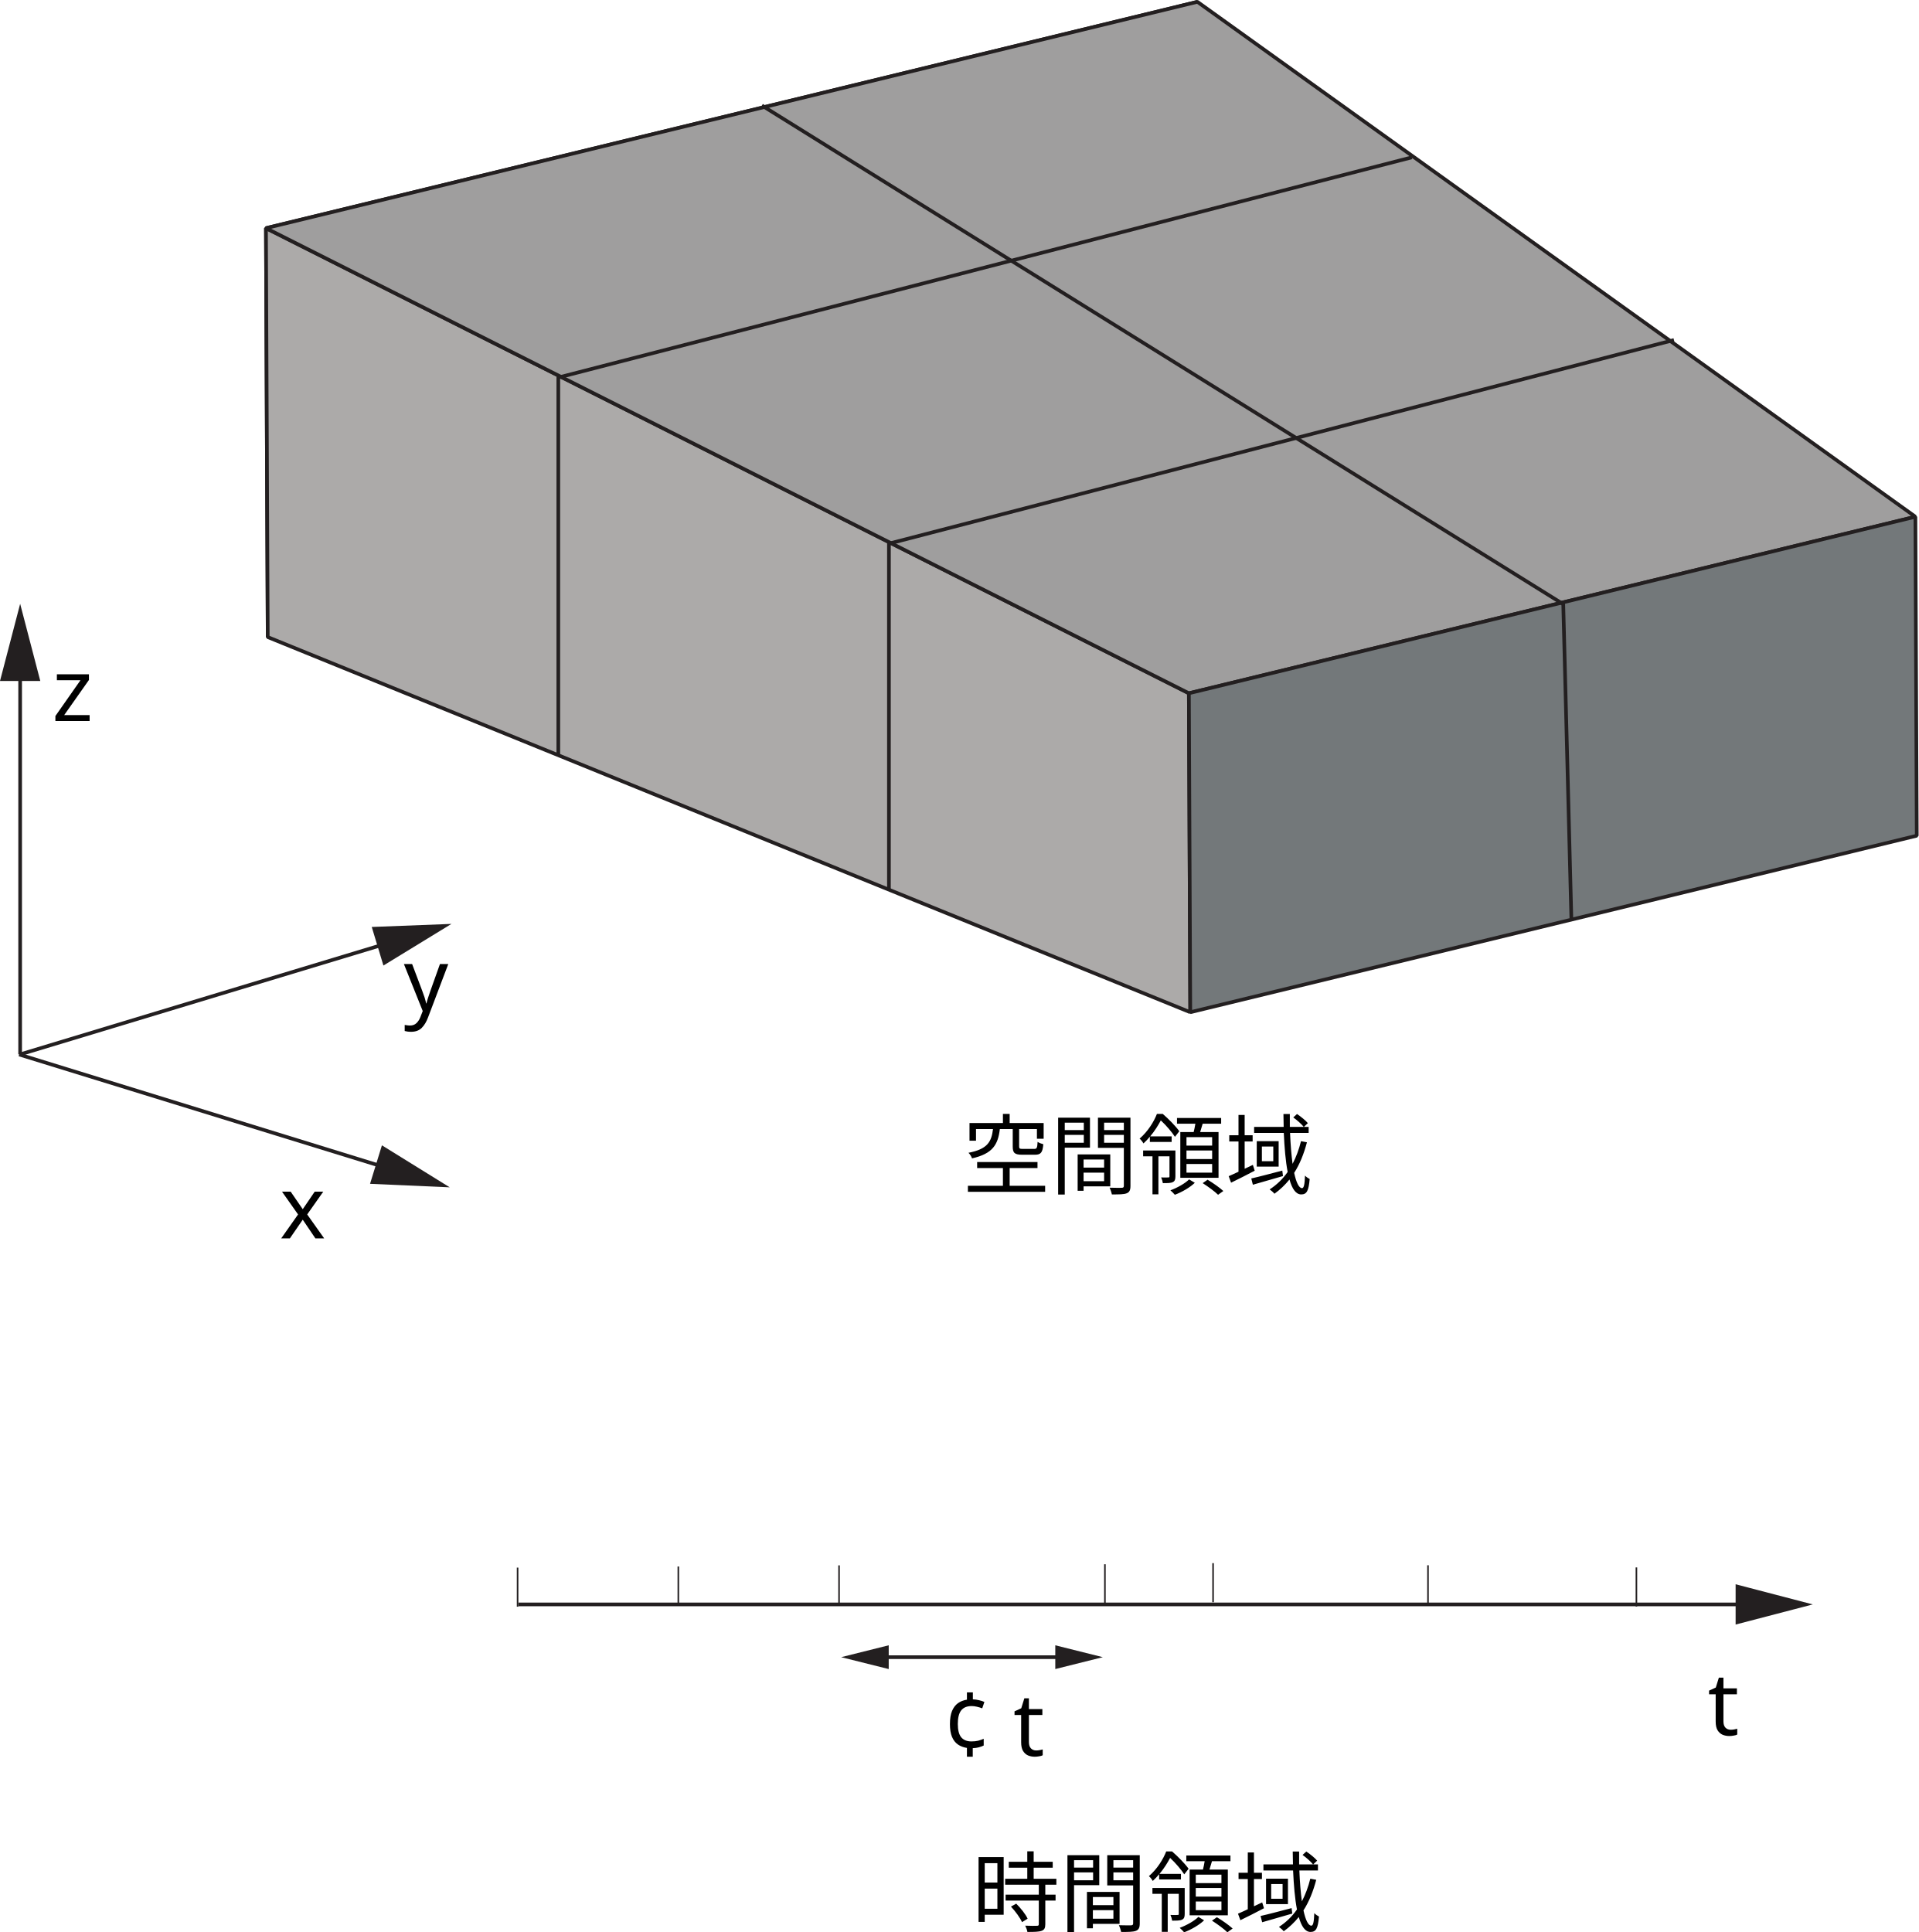
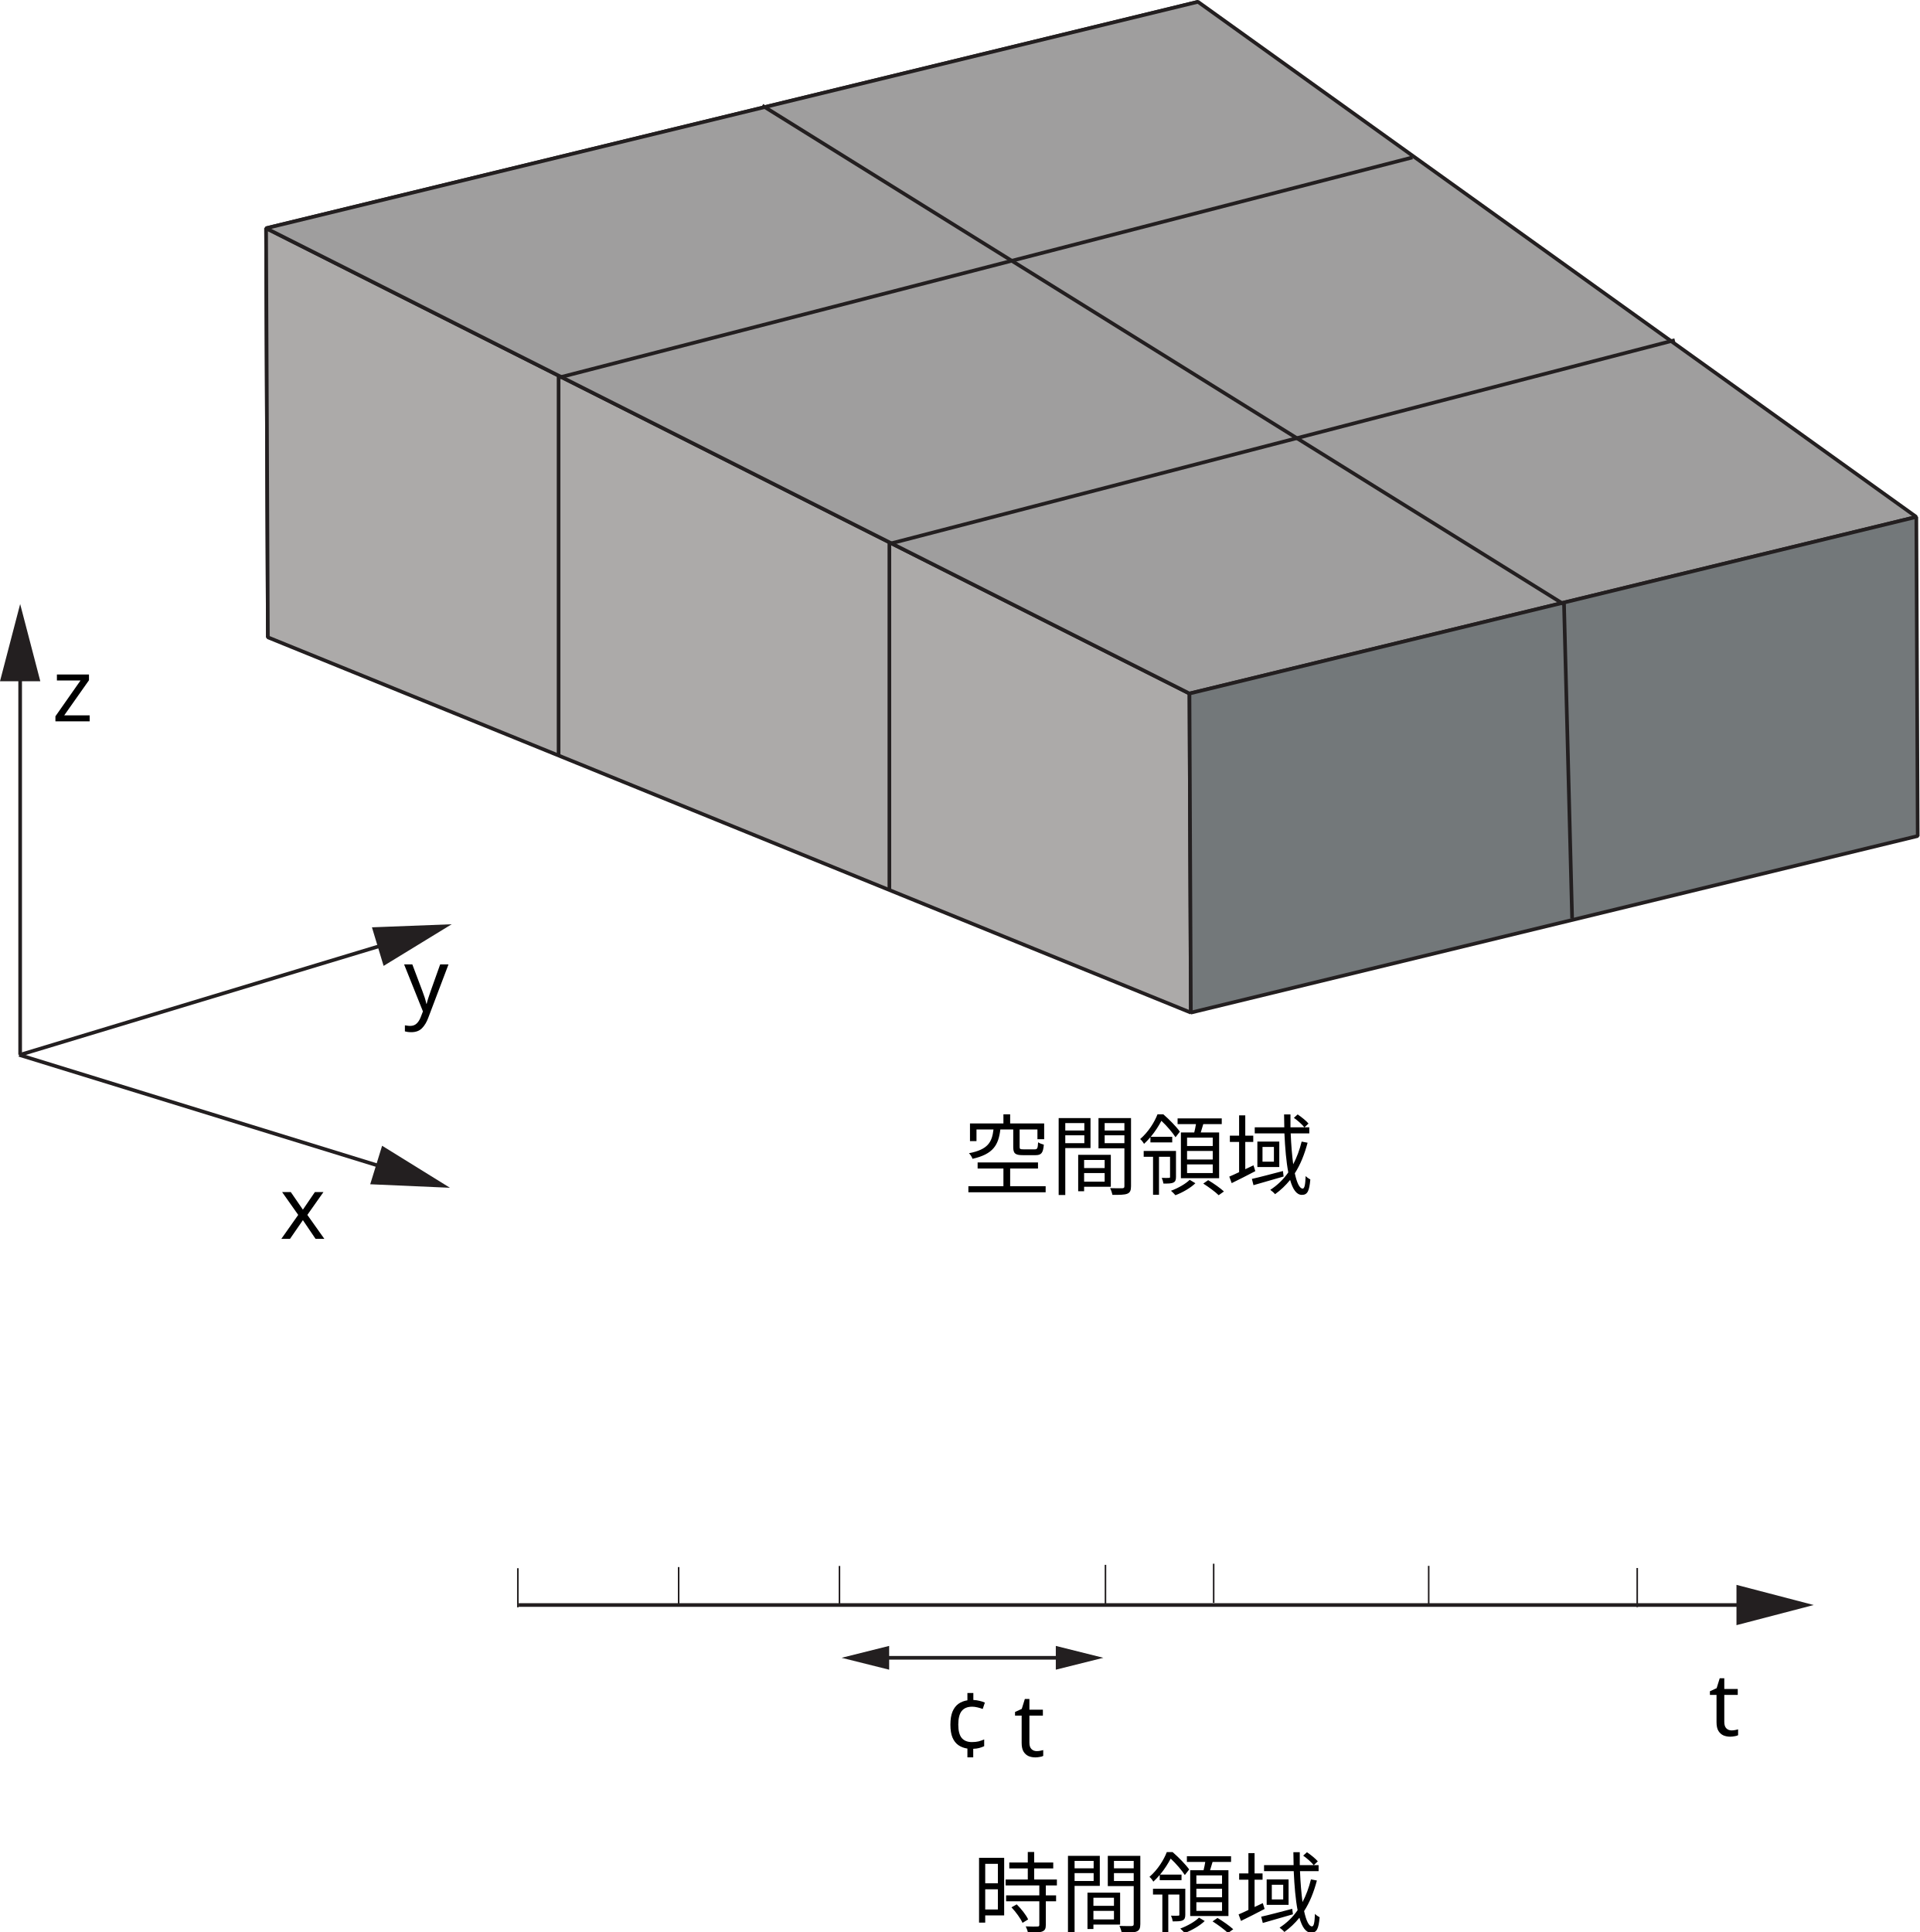
- <svg xmlns="http://www.w3.org/2000/svg" id="svg3004" version="1.1" width="328.484" height="330.802" xml:space="preserve">
+ <svg xmlns="http://www.w3.org/2000/svg" id="svg3004" version="1.1" width="328.484" height="330.678" xml:space="preserve">
  <defs id="defs3008">
    <clipPath clipPathUnits="userSpaceOnUse" id="clipPath3032">
      <path d="m 1647.03,4932.62 2639.92,0 0,2299.77 -2639.92,0 0,-2299.77 z" id="path3034" />
    </clipPath>
    <clipPath clipPathUnits="userSpaceOnUse" id="clipPath3174">
      <path d="m 1916.87,1373.21 2100.09,0 0,1679.94 -2100.09,0 0,-1679.94 z" id="path3176" />
    </clipPath>
    <clipPath clipPathUnits="userSpaceOnUse" id="clipPath3224">
      <path d="m 3433.91,2115.3 c 18.44,0 33.47,-15.03 33.47,-33.47 0,-18.43 -15.03,-33.46 -33.47,-33.46 -18.43,0 -33.46,15.03 -33.46,33.46 0,18.44 15.03,33.47 33.46,33.47 z" clip-rule="evenodd" id="path3226" />
    </clipPath>
    <clipPath clipPathUnits="userSpaceOnUse" id="clipPath3492">
      <path d="m 1916.87,1373.21 2100.09,0 0,1679.94 -2100.09,0 0,-1679.94 z" id="path3494" />
    </clipPath>
    <clipPath clipPathUnits="userSpaceOnUse" id="clipPath3504">
      <path d="m 2692.58,2491.51 c 18.43,0 33.47,-15.03 33.47,-33.46 0,-18.43 -15.04,-33.46 -33.47,-33.46 -18.44,0 -33.46,15.03 -33.46,33.46 0,18.43 15.02,33.46 33.46,33.46 z" clip-rule="evenodd" id="path3506" />
    </clipPath>
    <clipPath clipPathUnits="userSpaceOnUse" id="clipPath3772">
      <path d="m 1916.87,1373.21 2100.09,0 0,1679.94 -2100.09,0 0,-1679.94 z" id="path3774" />
    </clipPath>
  </defs>
  <g id="g3012" transform="matrix(1.25,0,0,-1.25,-207.0437,903.3118)">
    <path id="path3036" style="fill:#0b0c0b;fill-opacity:1;fill-rule:evenodd;stroke:none" d="m 329.882,666.386 -127.575,-31.002 -0.244,56.013 127.575,31.002 0.244,-56.013" />
    <path d="m 329.881,666.386 -127.575,-31.002 -0.244,56.013 127.575,31.002 0.244,-56.013 z" style="fill:none;stroke:#231f20;stroke-width:0.5;stroke-linecap:butt;stroke-linejoin:bevel;stroke-miterlimit:2.613;stroke-opacity:1;stroke-dasharray:none" id="path3040" />
    <path id="path3042" style="fill:#acaaa9;fill-opacity:1;fill-rule:evenodd;stroke:none" d="m 328.665,583.996 -126.358,51.388 -0.244,56.013 126.412,-63.711 0.19,-43.69" />
    <path d="m 328.664,583.996 -126.358,51.388 -0.244,56.013 126.412,-63.711 0.19,-43.691 z" style="fill:none;stroke:#231f20;stroke-width:0.5;stroke-linecap:butt;stroke-linejoin:bevel;stroke-miterlimit:2.613;stroke-opacity:1;stroke-dasharray:none" id="path3046" />
    <path id="path3048" style="fill:#9f9e9e;fill-opacity:1;fill-rule:evenodd;stroke:none" d="m 328.475,627.686 -126.412,63.711 127.575,31.002 98.345,-70.531 -99.508,-24.182" />
    <path d="m 328.474,627.687 -126.412,63.711 127.575,31.002 98.345,-70.532 -99.508,-24.181 z" style="fill:none;stroke:#231f20;stroke-width:0.5;stroke-linecap:butt;stroke-linejoin:bevel;stroke-miterlimit:2.613;stroke-opacity:1;stroke-dasharray:none" id="path3052" />
    <path id="path3054" style="fill:#73787a;fill-opacity:1;fill-rule:evenodd;stroke:none" d="m 428.173,608.177 -99.508,-24.181 -0.19,43.69 99.508,24.182 0.19,-43.691" />
    <path d="m 428.172,608.177 -99.508,-24.181 -0.19,43.691 99.508,24.181 0.19,-43.691 z" style="fill:none;stroke:#231f20;stroke-width:0.5;stroke-linecap:butt;stroke-linejoin:bevel;stroke-miterlimit:2.613;stroke-opacity:1;stroke-dasharray:none" id="path3058" />
    <path d="m 242.105,619.195 0,51.744 116.894,30.154" style="fill:none;stroke:#231f20;stroke-width:0.5;stroke-linecap:butt;stroke-linejoin:miter;stroke-miterlimit:2.613;stroke-opacity:1;stroke-dasharray:none" id="path3062" />
    <path d="m 287.391,600.681 0,47.506 107.524,27.889" style="fill:none;stroke:#231f20;stroke-width:0.5;stroke-linecap:butt;stroke-linejoin:miter;stroke-miterlimit:2.613;stroke-opacity:1;stroke-dasharray:none" id="path3066" />
    <path d="M 269.991,708.197 379.674,639.94" style="fill:none;stroke:#231f20;stroke-width:0.5;stroke-linecap:butt;stroke-linejoin:miter;stroke-miterlimit:2.613;stroke-opacity:1;stroke-dasharray:none" id="path3070" />
    <path d="m 379.744,640.163 1.116,-43.275" style="fill:none;stroke:#231f20;stroke-width:0.5;stroke-linecap:butt;stroke-linejoin:miter;stroke-miterlimit:2.613;stroke-opacity:1;stroke-dasharray:none" id="path3074" />
    <path d="m 168.394,578.225 0,54.834" style="fill:none;stroke:#231f20;stroke-width:0.5;stroke-linecap:butt;stroke-linejoin:miter;stroke-miterlimit:2.613;stroke-opacity:1;stroke-dasharray:none" id="path3078" />
    <path id="path3080" style="fill:#231f20;fill-opacity:1;fill-rule:evenodd;stroke:none" d="m 165.635,629.37 2.76,10.571 2.759,-10.571 -5.519,0" />
    <path d="m 236.649,502.88 170.398,0" style="fill:none;stroke:#231f20;stroke-width:0.5;stroke-linecap:butt;stroke-linejoin:miter;stroke-miterlimit:2.613;stroke-opacity:1;stroke-dasharray:none" id="path3084" />
    <path id="path3086" style="fill:#231f20;fill-opacity:1;fill-rule:evenodd;stroke:none" d="m 403.36,505.64 10.572,-2.76 -10.572,-2.759 0,5.519" />
    <path d="m 168.257,578.208 52.4,-16.166" style="fill:none;stroke:#231f20;stroke-width:0.5;stroke-linecap:butt;stroke-linejoin:miter;stroke-miterlimit:2.613;stroke-opacity:1;stroke-dasharray:none" id="path3090" />
    <path id="path3092" style="fill:#231f20;fill-opacity:1;fill-rule:evenodd;stroke:none" d="m 217.946,565.766 9.288,-5.754 -10.915,0.481 1.627,5.273" />
    <path d="m 168.394,578.225 52.489,15.876" style="fill:none;stroke:#231f20;stroke-width:0.5;stroke-linecap:butt;stroke-linejoin:miter;stroke-miterlimit:2.613;stroke-opacity:1;stroke-dasharray:none" id="path3096" />
    <path id="path3098" style="fill:#231f20;fill-opacity:1;fill-rule:evenodd;stroke:none" d="m 216.553,595.675 10.918,0.42 -9.32,-5.702 -1.598,5.282" />
    <path d="m 236.529,507.921 0,-5.353" style="fill:none;stroke:#231f20;stroke-width:0.216;stroke-linecap:butt;stroke-linejoin:miter;stroke-miterlimit:2.613;stroke-opacity:1;stroke-dasharray:none" id="path3102" />
    <path d="m 258.544,508.075 0,-5.354" style="fill:none;stroke:#231f20;stroke-width:0.216;stroke-linecap:butt;stroke-linejoin:miter;stroke-miterlimit:2.613;stroke-opacity:1;stroke-dasharray:none" id="path3106" />
    <path d="m 280.558,508.228 0,-5.354" style="fill:none;stroke:#231f20;stroke-width:0.216;stroke-linecap:butt;stroke-linejoin:miter;stroke-miterlimit:2.613;stroke-opacity:1;stroke-dasharray:none" id="path3110" />
    <path d="m 316.973,508.381 0,-5.354" style="fill:none;stroke:#231f20;stroke-width:0.216;stroke-linecap:butt;stroke-linejoin:miter;stroke-miterlimit:2.613;stroke-opacity:1;stroke-dasharray:none" id="path3114" />
    <path d="m 331.787,508.534 0,-5.354" style="fill:none;stroke:#231f20;stroke-width:0.216;stroke-linecap:butt;stroke-linejoin:miter;stroke-miterlimit:2.613;stroke-opacity:1;stroke-dasharray:none" id="path3118" />
    <path d="m 361.225,508.241 0,-5.354" style="fill:none;stroke:#231f20;stroke-width:0.216;stroke-linecap:butt;stroke-linejoin:miter;stroke-miterlimit:2.613;stroke-opacity:1;stroke-dasharray:none" id="path3122" />
    <path d="m 389.771,507.948 0,-5.354" style="fill:none;stroke:#231f20;stroke-width:0.216;stroke-linecap:butt;stroke-linejoin:miter;stroke-miterlimit:2.613;stroke-opacity:1;stroke-dasharray:none" id="path3126" />
    <path d="m 284.85,495.653 27.836,0" style="fill:none;stroke:#231f20;stroke-width:0.5;stroke-linecap:butt;stroke-linejoin:miter;stroke-miterlimit:2.613;stroke-opacity:1;stroke-dasharray:none" id="path3130" />
    <path id="path3132" style="fill:#231f20;fill-opacity:1;fill-rule:evenodd;stroke:none" d="m 287.361,497.281 -6.513,-1.628 6.513,-1.628 0,3.256" />
    <path id="path3134" style="fill:#231f20;fill-opacity:1;fill-rule:evenodd;stroke:none" d="m 310.176,497.281 6.513,-1.628 -6.513,-1.628 0,3.256" />
    <text transform="scale(1,-1)" id="text3138" x="172.755" y="-623.884">
      <tspan style="font-size:11.955px;font-variant:normal;font-weight:normal;writing-mode:lr-tb;fill:#000000;fill-opacity:1;fill-rule:nonzero;stroke:none;font-family:CMTI12;-inkscape-font-specification:CMTI12" x="172.755" y="-623.884" id="tspan3140">z</tspan>
      <tspan style="font-size:11.955px;font-variant:normal;font-weight:normal;writing-mode:lr-tb;fill:#000000;fill-opacity:1;fill-rule:nonzero;stroke:none;font-family:CMTI12;-inkscape-font-specification:CMTI12" x="220.941" y="-584.194" id="tspan3142">y</tspan>
      <tspan style="font-size:11.955px;font-variant:normal;font-weight:normal;writing-mode:lr-tb;fill:#000000;fill-opacity:1;fill-rule:nonzero;stroke:none;font-family:CMTI12;-inkscape-font-specification:CMTI12" x="203.931" y="-553.018" id="tspan3144">x</tspan>
    </text>
    <text transform="scale(1,-1)" id="text3150" x="399.537" y="-484.978">
      <tspan style="font-size:11.955px;font-variant:normal;font-weight:normal;writing-mode:lr-tb;fill:#000000;fill-opacity:1;fill-rule:nonzero;stroke:none;font-family:CMTI12;-inkscape-font-specification:CMTI12" x="399.537" y="-484.978" id="tspan3152">t</tspan>
    </text>
    <text transform="scale(1,-1)" id="text3154" x="288.981" y="-459.463" style="font-size:12px;font-style:normal;font-variant:normal;font-weight:normal;font-stretch:normal;text-align:start;line-height:125%;writing-mode:lr-tb;text-anchor:start;font-family:cmr12;-inkscape-font-specification:cmr12">
      <tspan style="font-size:12px;font-style:normal;font-variant:normal;font-weight:normal;font-stretch:normal;text-align:start;line-height:125%;writing-mode:lr-tb;text-anchor:start;fill:#000000;fill-opacity:1;fill-rule:nonzero;stroke:none;font-family:cmr12;-inkscape-font-specification:cmr12" x="294.651" y="-482.143" id="tspan3158">¢</tspan>
    </text>
    <text transform="scale(1,-1)" id="text3160" x="304.406" y="-482.143">
      <tspan style="font-size:11.955px;font-variant:normal;font-weight:normal;writing-mode:lr-tb;fill:#000000;fill-opacity:1;fill-rule:nonzero;stroke:none;font-family:CMMI12;-inkscape-font-specification:CMMI12" x="304.406" y="-482.143" id="tspan3162">t</tspan>
    </text>
    <text xml:space="preserve" style="font-size:40px;font-style:normal;font-weight:normal;line-height:125%;letter-spacing:0px;word-spacing:0px;fill:#000000;fill-opacity:1;stroke:none;font-family:Sans" x="-67.587" y="243.484" id="text3069" transform="matrix(0.8,0,0,-0.8,165.635,722.6494)">
      <tspan x="-67.587" y="243.484" id="tspan3077" />
    </text>
-     <text xml:space="preserve" style="font-size:12px;font-style:normal;font-variant:normal;font-weight:300;font-stretch:normal;text-align:start;line-height:125%;letter-spacing:0px;word-spacing:0px;writing-mode:lr-tb;text-anchor:start;fill:#000000;fill-opacity:1;stroke:none;font-family:Hiragino Mincho Pro;-inkscape-font-specification:Hiragino Mincho Pro Light" x="297.488" y="-559.989" id="text3071" transform="scale(1,-1)">
+     <text xml:space="preserve" style="font-size:12px;font-style:normal;font-variant:normal;font-weight:normal;font-stretch:normal;text-align:start;line-height:125%;letter-spacing:0px;word-spacing:0px;writing-mode:lr-tb;text-anchor:start;fill:#000000;fill-opacity:1;stroke:none;font-family:IPAMincho;-inkscape-font-specification:IPAMincho" x="297.488" y="-559.989" id="text3071" transform="scale(1,-1)">
      <tspan id="tspan3073" x="297.488" y="-559.989">空間領域</tspan>
    </text>
-     <text xml:space="preserve" style="font-size:12px;font-style:normal;font-variant:normal;font-weight:300;font-stretch:normal;text-align:start;line-height:125%;letter-spacing:0px;word-spacing:0px;writing-mode:lr-tb;text-anchor:start;fill:#000000;fill-opacity:1;stroke:none;font-family:Hiragino Mincho Pro;-inkscape-font-specification:Hiragino Mincho Pro Light" x="298.762" y="-458.968" id="text3075" transform="scale(1,-1)">
+     <text xml:space="preserve" style="font-size:12px;font-style:normal;font-variant:normal;font-weight:normal;font-stretch:normal;text-align:start;line-height:125%;letter-spacing:0px;word-spacing:0px;writing-mode:lr-tb;text-anchor:start;fill:#000000;fill-opacity:1;stroke:none;font-family:IPAMincho;-inkscape-font-specification:IPAMincho" x="298.762" y="-458.968" id="text3075" transform="scale(1,-1)">
      <tspan id="tspan3078" x="298.762" y="-458.968">時間領域</tspan>
    </text>
  </g>
</svg>
